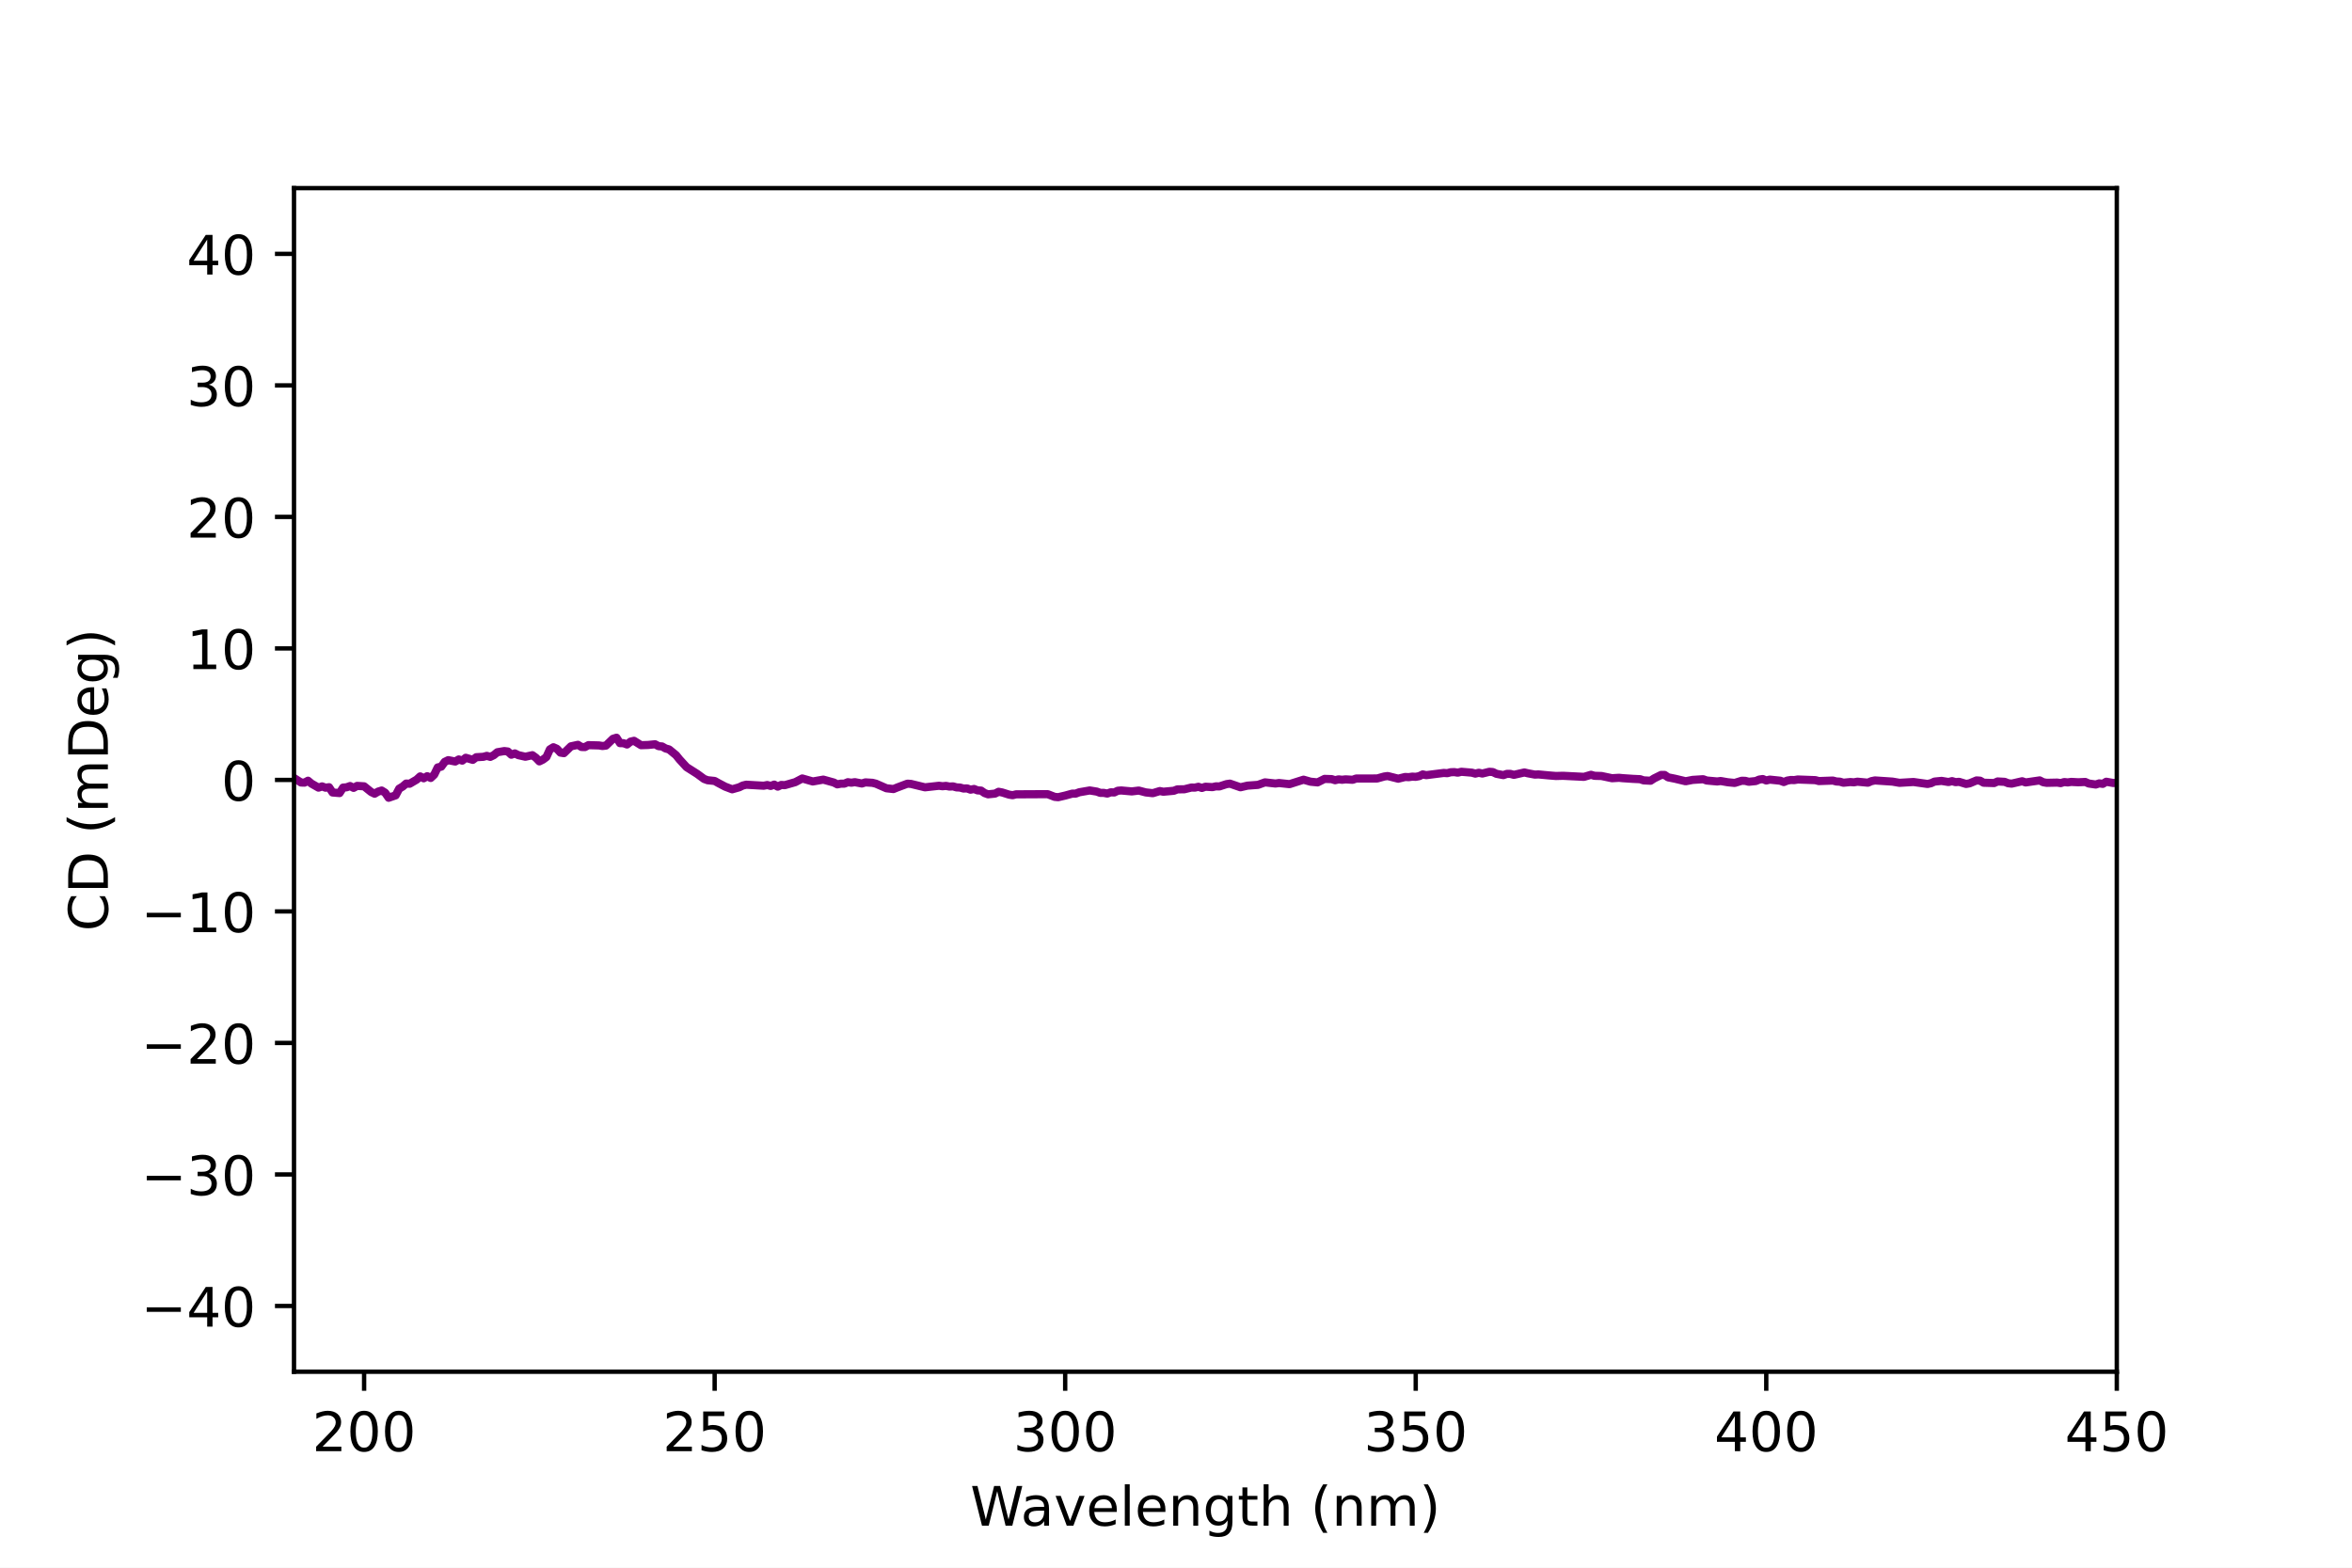
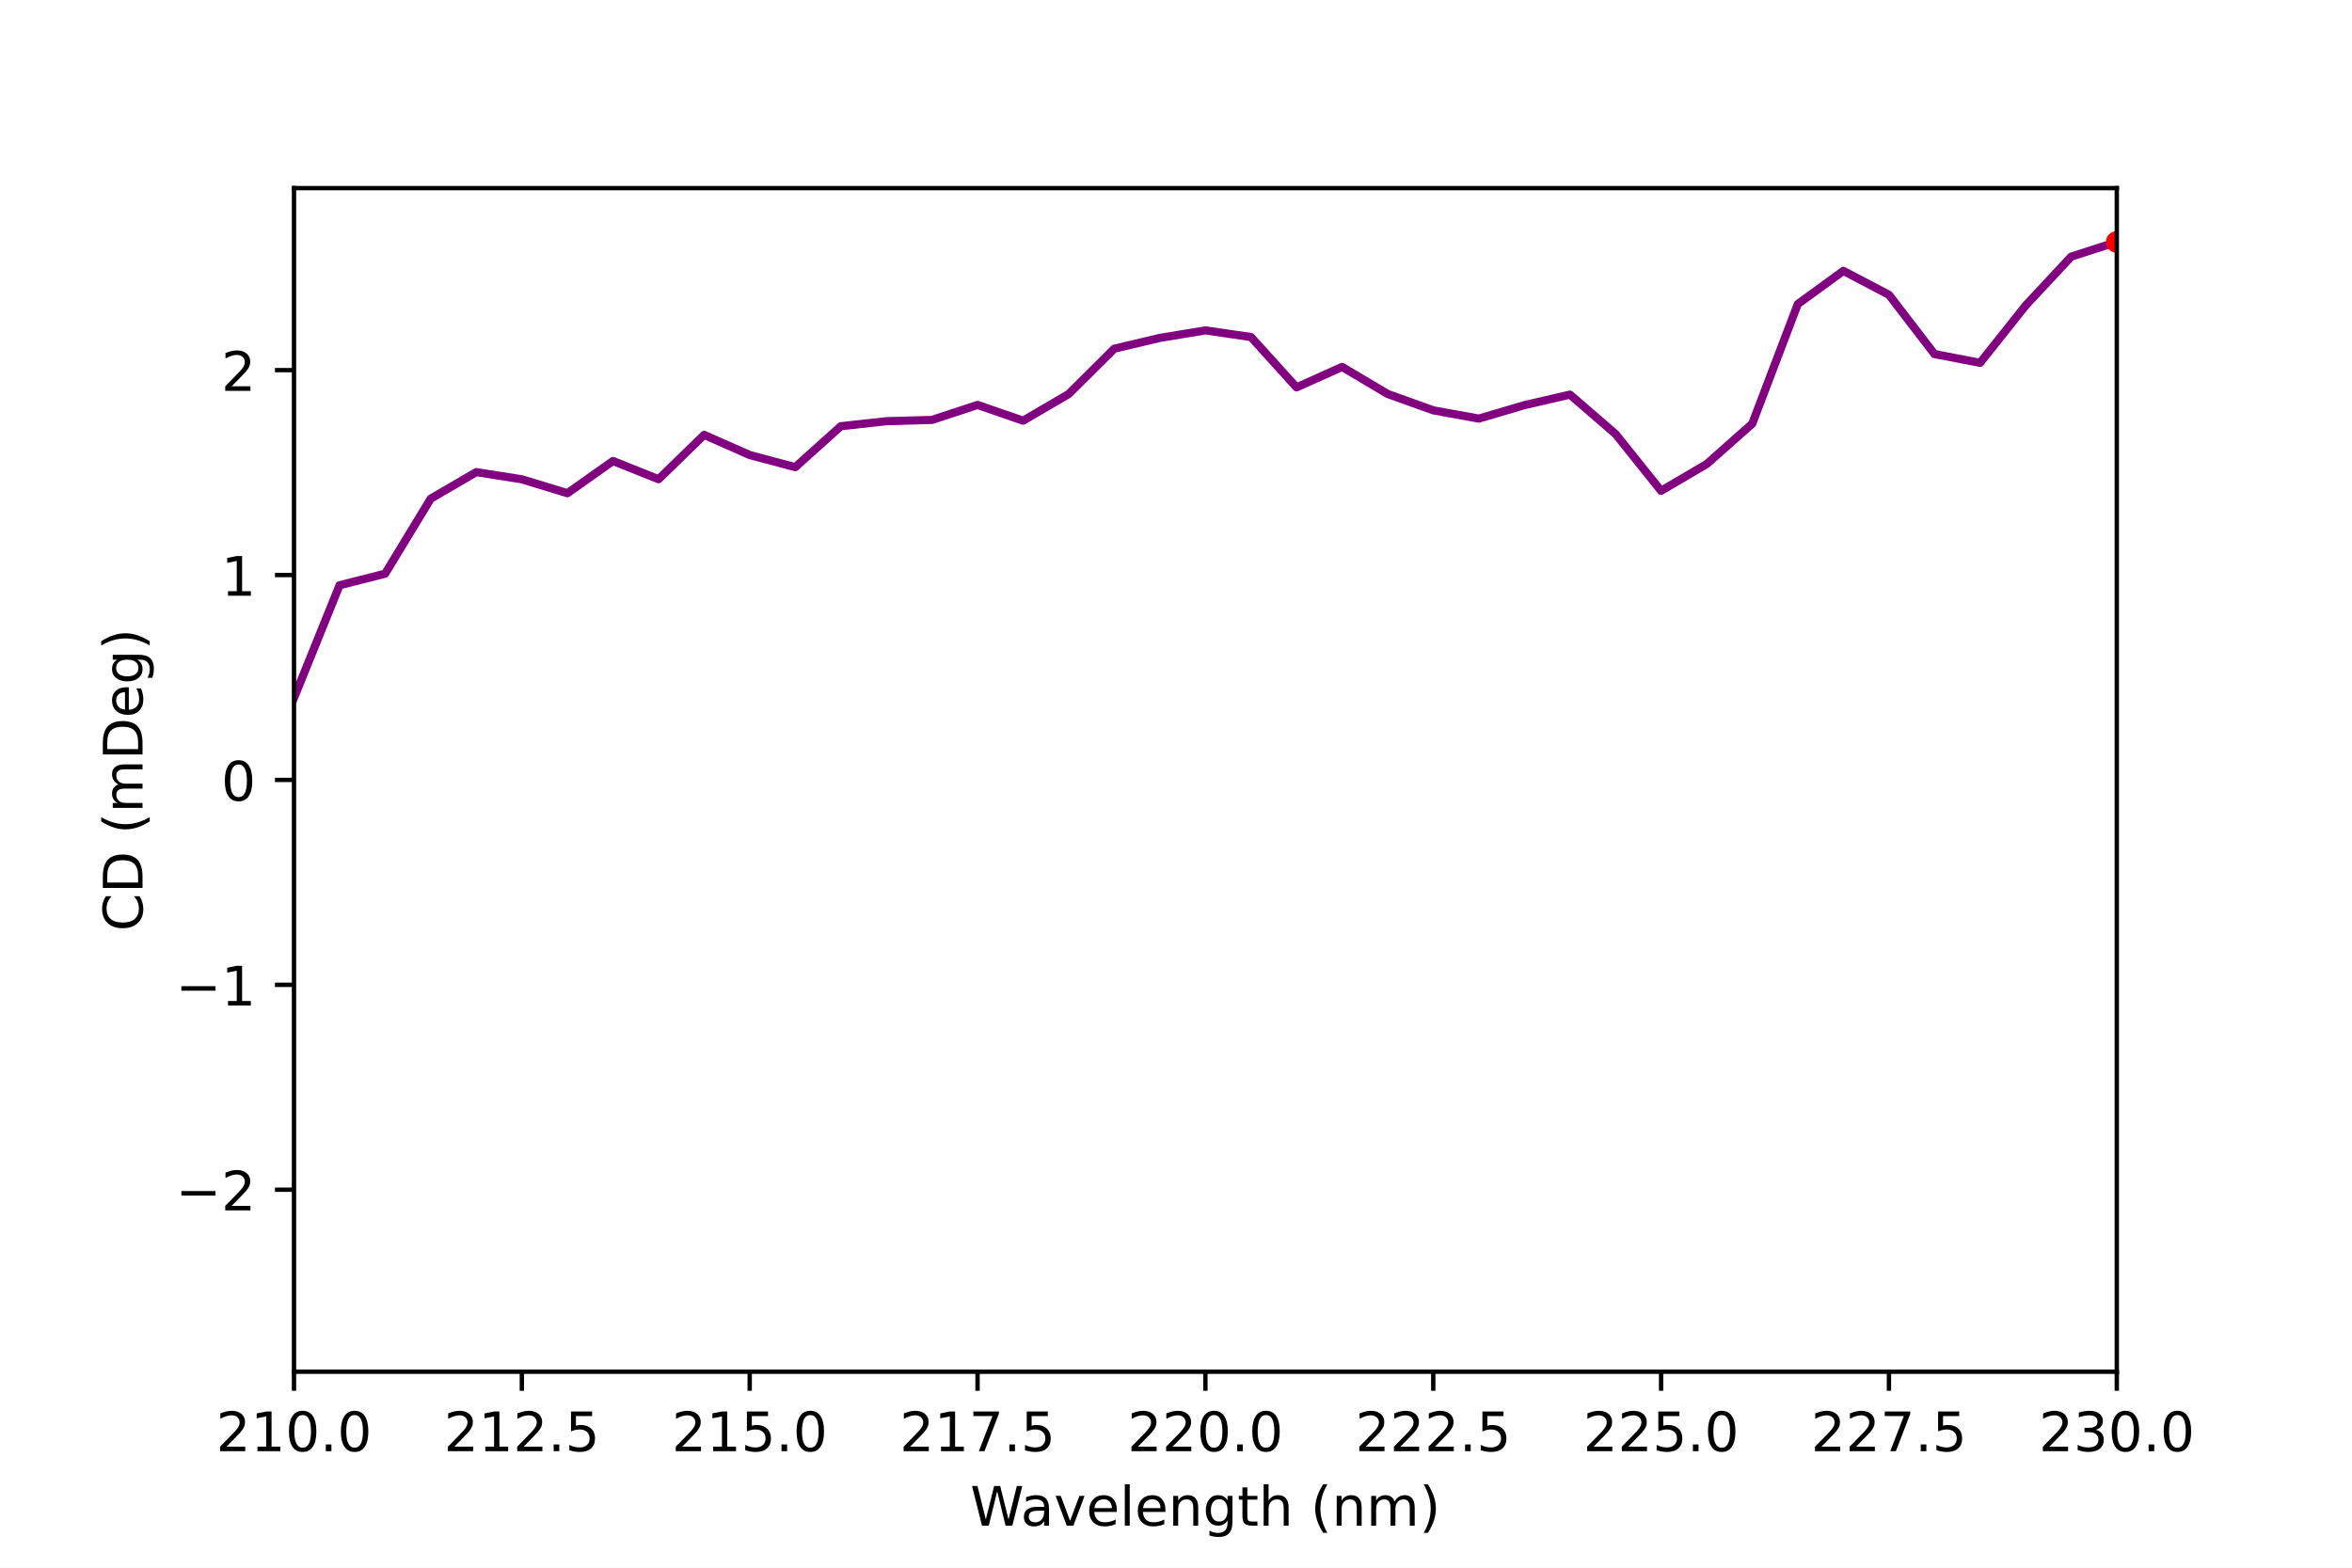
<svg xmlns="http://www.w3.org/2000/svg" xmlns:xlink="http://www.w3.org/1999/xlink" height="288pt" version="1.1" viewBox="0 0 432 288" width="432pt">
  <defs>
    <style type="text/css">*{stroke-linecap:butt;stroke-linejoin:round;}</style>
  </defs>
  <g id="figure_1">
    <g id="patch_1">
      <path d="M 0 288  L 432 288  L 432 0  L 0 0  z " style="fill:#ffffff;" />
    </g>
    <g id="axes_1">
      <g id="patch_2">
        <path d="M 54 252  L 388.8 252  L 388.8 34.56  L 54 34.56  z " style="fill:#ffffff;" />
      </g>
      <g id="matplotlib.axis_1">
        <g id="xtick_1">
          <g id="line2d_1">
            <defs>
-               <path d="M 0 0  L 0 3.5  " id="m30e21a890f" style="stroke:#000000;stroke-width:0.8;" />
+               <path d="M 0 0  L 0 3.5  " id="mb53bd9f077" style="stroke:#000000;stroke-width:0.8;" />
            </defs>
            <g>
-               <use style="stroke:#000000;stroke-width:0.8;" x="66.877" xlink:href="#m30e21a890f" y="252" />
+               <use style="stroke:#000000;stroke-width:0.8;" x="54" xlink:href="#mb53bd9f077" y="252" />
            </g>
          </g>
          <g id="text_1">
-             <g transform="translate(57.33317 266.5984)scale(0.1 -0.1)">
+             <g transform="translate(39.68594 266.5984)scale(0.1 -0.1)">
              <defs>
                <path d="M 1228 531  L 3431 531  L 3431 0  L 469 0  L 469 531  Q 828 903 1448 1529  Q 2069 2156 2228 2338  Q 2531 2678 2651 2914  Q 2772 3150 2772 3378  Q 2772 3750 2511 3984  Q 2250 4219 1831 4219  Q 1534 4219 1204 4116  Q 875 4013 500 3803  L 500 4441  Q 881 4594 1212 4672  Q 1544 4750 1819 4750  Q 2544 4750 2975 4387  Q 3406 4025 3406 3419  Q 3406 3131 3298 2873  Q 3191 2616 2906 2266  Q 2828 2175 2409 1742  Q 1991 1309 1228 531  z " id="DejaVuSans-32" transform="scale(0.015625)" />
+                 <path d="M 794 531  L 1825 531  L 1825 4091  L 703 3866  L 703 4441  L 1819 4666  L 2450 4666  L 2450 531  L 3481 531  L 3481 0  L 794 0  L 794 531  z " id="DejaVuSans-31" transform="scale(0.015625)" />
                <path d="M 2034 4250  Q 1547 4250 1301 3770  Q 1056 3291 1056 2328  Q 1056 1369 1301 889  Q 1547 409 2034 409  Q 2525 409 2770 889  Q 3016 1369 3016 2328  Q 3016 3291 2770 3770  Q 2525 4250 2034 4250  z M 2034 4750  Q 2819 4750 3233 4129  Q 3647 3509 3647 2328  Q 3647 1150 3233 529  Q 2819 -91 2034 -91  Q 1250 -91 836 529  Q 422 1150 422 2328  Q 422 3509 836 4129  Q 1250 4750 2034 4750  z " id="DejaVuSans-30" transform="scale(0.015625)" />
-               </defs>
-               <use xlink:href="#DejaVuSans-32" />
-               <use x="63.623" xlink:href="#DejaVuSans-30" />
+                 <path d="M 684 794  L 1344 794  L 1344 0  L 684 0  L 684 794  z " id="DejaVuSans-2e" transform="scale(0.015625)" />
+               </defs>
+               <use xlink:href="#DejaVuSans-32" />
+               <use x="63.623" xlink:href="#DejaVuSans-31" />
              <use x="127.246" xlink:href="#DejaVuSans-30" />
+               <use x="190.869" xlink:href="#DejaVuSans-2e" />
+               <use x="222.656" xlink:href="#DejaVuSans-30" />
            </g>
          </g>
        </g>
        <g id="xtick_2">
          <g id="line2d_2">
            <g>
-               <use style="stroke:#000000;stroke-width:0.8;" x="131.262" xlink:href="#m30e21a890f" y="252" />
+               <use style="stroke:#000000;stroke-width:0.8;" x="95.85" xlink:href="#mb53bd9f077" y="252" />
            </g>
          </g>
          <g id="text_2">
-             <g transform="translate(121.7178 266.5984)scale(0.1 -0.1)">
+             <g transform="translate(81.53594 266.5984)scale(0.1 -0.1)">
              <defs>
                <path d="M 691 4666  L 3169 4666  L 3169 4134  L 1269 4134  L 1269 2991  Q 1406 3038 1543 3061  Q 1681 3084 1819 3084  Q 2600 3084 3056 2656  Q 3513 2228 3513 1497  Q 3513 744 3044 326  Q 2575 -91 1722 -91  Q 1428 -91 1123 -41  Q 819 9 494 109  L 494 744  Q 775 591 1075 516  Q 1375 441 1709 441  Q 2250 441 2565 725  Q 2881 1009 2881 1497  Q 2881 1984 2565 2268  Q 2250 2553 1709 2553  Q 1456 2553 1204 2497  Q 953 2441 691 2322  L 691 4666  z " id="DejaVuSans-35" transform="scale(0.015625)" />
              </defs>
              <use xlink:href="#DejaVuSans-32" />
-               <use x="63.623" xlink:href="#DejaVuSans-35" />
-               <use x="127.246" xlink:href="#DejaVuSans-30" />
+               <use x="63.623" xlink:href="#DejaVuSans-31" />
+               <use x="127.246" xlink:href="#DejaVuSans-32" />
+               <use x="190.869" xlink:href="#DejaVuSans-2e" />
+               <use x="222.656" xlink:href="#DejaVuSans-35" />
            </g>
          </g>
        </g>
        <g id="xtick_3">
          <g id="line2d_3">
            <g>
-               <use style="stroke:#000000;stroke-width:0.8;" x="195.646" xlink:href="#m30e21a890f" y="252" />
+               <use style="stroke:#000000;stroke-width:0.8;" x="137.7" xlink:href="#mb53bd9f077" y="252" />
            </g>
          </g>
          <g id="text_3">
-             <g transform="translate(186.1024 266.5984)scale(0.1 -0.1)">
-               <defs>
-                 <path d="M 2597 2516  Q 3050 2419 3304 2112  Q 3559 1806 3559 1356  Q 3559 666 3084 287  Q 2609 -91 1734 -91  Q 1441 -91 1130 -33  Q 819 25 488 141  L 488 750  Q 750 597 1062 519  Q 1375 441 1716 441  Q 2309 441 2620 675  Q 2931 909 2931 1356  Q 2931 1769 2642 2001  Q 2353 2234 1838 2234  L 1294 2234  L 1294 2753  L 1863 2753  Q 2328 2753 2575 2939  Q 2822 3125 2822 3475  Q 2822 3834 2567 4026  Q 2313 4219 1838 4219  Q 1578 4219 1281 4162  Q 984 4106 628 3988  L 628 4550  Q 988 4650 1302 4700  Q 1616 4750 1894 4750  Q 2613 4750 3031 4423  Q 3450 4097 3450 3541  Q 3450 3153 3228 2886  Q 3006 2619 2597 2516  z " id="DejaVuSans-33" transform="scale(0.015625)" />
-               </defs>
-               <use xlink:href="#DejaVuSans-33" />
-               <use x="63.623" xlink:href="#DejaVuSans-30" />
-               <use x="127.246" xlink:href="#DejaVuSans-30" />
+             <g transform="translate(123.3859 266.5984)scale(0.1 -0.1)">
+               <use xlink:href="#DejaVuSans-32" />
+               <use x="63.623" xlink:href="#DejaVuSans-31" />
+               <use x="127.246" xlink:href="#DejaVuSans-35" />
+               <use x="190.869" xlink:href="#DejaVuSans-2e" />
+               <use x="222.656" xlink:href="#DejaVuSans-30" />
            </g>
          </g>
        </g>
        <g id="xtick_4">
          <g id="line2d_4">
            <g>
-               <use style="stroke:#000000;stroke-width:0.8;" x="260.031" xlink:href="#m30e21a890f" y="252" />
+               <use style="stroke:#000000;stroke-width:0.8;" x="179.55" xlink:href="#mb53bd9f077" y="252" />
            </g>
          </g>
          <g id="text_4">
-             <g transform="translate(250.487 266.5984)scale(0.1 -0.1)">
-               <use xlink:href="#DejaVuSans-33" />
-               <use x="63.623" xlink:href="#DejaVuSans-35" />
-               <use x="127.246" xlink:href="#DejaVuSans-30" />
+             <g transform="translate(165.2359 266.5984)scale(0.1 -0.1)">
+               <defs>
+                 <path d="M 525 4666  L 3525 4666  L 3525 4397  L 1831 0  L 1172 0  L 2766 4134  L 525 4134  L 525 4666  z " id="DejaVuSans-37" transform="scale(0.015625)" />
+               </defs>
+               <use xlink:href="#DejaVuSans-32" />
+               <use x="63.623" xlink:href="#DejaVuSans-31" />
+               <use x="127.246" xlink:href="#DejaVuSans-37" />
+               <use x="190.869" xlink:href="#DejaVuSans-2e" />
+               <use x="222.656" xlink:href="#DejaVuSans-35" />
            </g>
          </g>
        </g>
        <g id="xtick_5">
          <g id="line2d_5">
            <g>
-               <use style="stroke:#000000;stroke-width:0.8;" x="324.415" xlink:href="#m30e21a890f" y="252" />
+               <use style="stroke:#000000;stroke-width:0.8;" x="221.4" xlink:href="#mb53bd9f077" y="252" />
            </g>
          </g>
          <g id="text_5">
-             <g transform="translate(314.8716 266.5984)scale(0.1 -0.1)">
-               <defs>
-                 <path d="M 2419 4116  L 825 1625  L 2419 1625  L 2419 4116  z M 2253 4666  L 3047 4666  L 3047 1625  L 3713 1625  L 3713 1100  L 3047 1100  L 3047 0  L 2419 0  L 2419 1100  L 313 1100  L 313 1709  L 2253 4666  z " id="DejaVuSans-34" transform="scale(0.015625)" />
-               </defs>
-               <use xlink:href="#DejaVuSans-34" />
-               <use x="63.623" xlink:href="#DejaVuSans-30" />
+             <g transform="translate(207.0859 266.5984)scale(0.1 -0.1)">
+               <use xlink:href="#DejaVuSans-32" />
+               <use x="63.623" xlink:href="#DejaVuSans-32" />
              <use x="127.246" xlink:href="#DejaVuSans-30" />
+               <use x="190.869" xlink:href="#DejaVuSans-2e" />
+               <use x="222.656" xlink:href="#DejaVuSans-30" />
            </g>
          </g>
        </g>
        <g id="xtick_6">
          <g id="line2d_6">
            <g>
-               <use style="stroke:#000000;stroke-width:0.8;" x="388.8" xlink:href="#m30e21a890f" y="252" />
+               <use style="stroke:#000000;stroke-width:0.8;" x="263.25" xlink:href="#mb53bd9f077" y="252" />
            </g>
          </g>
          <g id="text_6">
-             <g transform="translate(379.2563 266.5984)scale(0.1 -0.1)">
-               <use xlink:href="#DejaVuSans-34" />
-               <use x="63.623" xlink:href="#DejaVuSans-35" />
+             <g transform="translate(248.9359 266.5984)scale(0.1 -0.1)">
+               <use xlink:href="#DejaVuSans-32" />
+               <use x="63.623" xlink:href="#DejaVuSans-32" />
+               <use x="127.246" xlink:href="#DejaVuSans-32" />
+               <use x="190.869" xlink:href="#DejaVuSans-2e" />
+               <use x="222.656" xlink:href="#DejaVuSans-35" />
+             </g>
+           </g>
+         </g>
+         <g id="xtick_7">
+           <g id="line2d_7">
+             <g>
+               <use style="stroke:#000000;stroke-width:0.8;" x="305.1" xlink:href="#mb53bd9f077" y="252" />
+             </g>
+           </g>
+           <g id="text_7">
+             <g transform="translate(290.7859 266.5984)scale(0.1 -0.1)">
+               <use xlink:href="#DejaVuSans-32" />
+               <use x="63.623" xlink:href="#DejaVuSans-32" />
+               <use x="127.246" xlink:href="#DejaVuSans-35" />
+               <use x="190.869" xlink:href="#DejaVuSans-2e" />
+               <use x="222.656" xlink:href="#DejaVuSans-30" />
+             </g>
+           </g>
+         </g>
+         <g id="xtick_8">
+           <g id="line2d_8">
+             <g>
+               <use style="stroke:#000000;stroke-width:0.8;" x="346.95" xlink:href="#mb53bd9f077" y="252" />
+             </g>
+           </g>
+           <g id="text_8">
+             <g transform="translate(332.6359 266.5984)scale(0.1 -0.1)">
+               <use xlink:href="#DejaVuSans-32" />
+               <use x="63.623" xlink:href="#DejaVuSans-32" />
+               <use x="127.246" xlink:href="#DejaVuSans-37" />
+               <use x="190.869" xlink:href="#DejaVuSans-2e" />
+               <use x="222.656" xlink:href="#DejaVuSans-35" />
+             </g>
+           </g>
+         </g>
+         <g id="xtick_9">
+           <g id="line2d_9">
+             <g>
+               <use style="stroke:#000000;stroke-width:0.8;" x="388.8" xlink:href="#mb53bd9f077" y="252" />
+             </g>
+           </g>
+           <g id="text_9">
+             <g transform="translate(374.4859 266.5984)scale(0.1 -0.1)">
+               <defs>
+                 <path d="M 2597 2516  Q 3050 2419 3304 2112  Q 3559 1806 3559 1356  Q 3559 666 3084 287  Q 2609 -91 1734 -91  Q 1441 -91 1130 -33  Q 819 25 488 141  L 488 750  Q 750 597 1062 519  Q 1375 441 1716 441  Q 2309 441 2620 675  Q 2931 909 2931 1356  Q 2931 1769 2642 2001  Q 2353 2234 1838 2234  L 1294 2234  L 1294 2753  L 1863 2753  Q 2328 2753 2575 2939  Q 2822 3125 2822 3475  Q 2822 3834 2567 4026  Q 2313 4219 1838 4219  Q 1578 4219 1281 4162  Q 984 4106 628 3988  L 628 4550  Q 988 4650 1302 4700  Q 1616 4750 1894 4750  Q 2613 4750 3031 4423  Q 3450 4097 3450 3541  Q 3450 3153 3228 2886  Q 3006 2619 2597 2516  z " id="DejaVuSans-33" transform="scale(0.015625)" />
+               </defs>
+               <use xlink:href="#DejaVuSans-32" />
+               <use x="63.623" xlink:href="#DejaVuSans-33" />
              <use x="127.246" xlink:href="#DejaVuSans-30" />
-             </g>
-           </g>
-         </g>
-         <g id="text_7">
+               <use x="190.869" xlink:href="#DejaVuSans-2e" />
+               <use x="222.656" xlink:href="#DejaVuSans-30" />
+             </g>
+           </g>
+         </g>
+         <g id="text_10">
          <g transform="translate(178.2078 280.2766)scale(0.1 -0.1)">
            <defs>
              <path d="M 213 4666  L 850 4666  L 1831 722  L 2809 4666  L 3519 4666  L 4500 722  L 5478 4666  L 6119 4666  L 4947 0  L 4153 0  L 3169 4050  L 2175 0  L 1381 0  L 213 4666  z " id="DejaVuSans-57" transform="scale(0.015625)" />
              <path d="M 2194 1759  Q 1497 1759 1228 1600  Q 959 1441 959 1056  Q 959 750 1161 570  Q 1363 391 1709 391  Q 2188 391 2477 730  Q 2766 1069 2766 1631  L 2766 1759  L 2194 1759  z M 3341 1997  L 3341 0  L 2766 0  L 2766 531  Q 2569 213 2275 61  Q 1981 -91 1556 -91  Q 1019 -91 701 211  Q 384 513 384 1019  Q 384 1609 779 1909  Q 1175 2209 1959 2209  L 2766 2209  L 2766 2266  Q 2766 2663 2505 2880  Q 2244 3097 1772 3097  Q 1472 3097 1187 3025  Q 903 2953 641 2809  L 641 3341  Q 956 3463 1253 3523  Q 1550 3584 1831 3584  Q 2591 3584 2966 3190  Q 3341 2797 3341 1997  z " id="DejaVuSans-61" transform="scale(0.015625)" />
              <path d="M 191 3500  L 800 3500  L 1894 563  L 2988 3500  L 3597 3500  L 2284 0  L 1503 0  L 191 3500  z " id="DejaVuSans-76" transform="scale(0.015625)" />
              <path d="M 3597 1894  L 3597 1613  L 953 1613  Q 991 1019 1311 708  Q 1631 397 2203 397  Q 2534 397 2845 478  Q 3156 559 3463 722  L 3463 178  Q 3153 47 2828 -22  Q 2503 -91 2169 -91  Q 1331 -91 842 396  Q 353 884 353 1716  Q 353 2575 817 3079  Q 1281 3584 2069 3584  Q 2775 3584 3186 3129  Q 3597 2675 3597 1894  z M 3022 2063  Q 3016 2534 2758 2815  Q 2500 3097 2075 3097  Q 1594 3097 1305 2825  Q 1016 2553 972 2059  L 3022 2063  z " id="DejaVuSans-65" transform="scale(0.015625)" />
              <path d="M 603 4863  L 1178 4863  L 1178 0  L 603 0  L 603 4863  z " id="DejaVuSans-6c" transform="scale(0.015625)" />
              <path d="M 3513 2113  L 3513 0  L 2938 0  L 2938 2094  Q 2938 2591 2744 2837  Q 2550 3084 2163 3084  Q 1697 3084 1428 2787  Q 1159 2491 1159 1978  L 1159 0  L 581 0  L 581 3500  L 1159 3500  L 1159 2956  Q 1366 3272 1645 3428  Q 1925 3584 2291 3584  Q 2894 3584 3203 3211  Q 3513 2838 3513 2113  z " id="DejaVuSans-6e" transform="scale(0.015625)" />
              <path d="M 2906 1791  Q 2906 2416 2648 2759  Q 2391 3103 1925 3103  Q 1463 3103 1205 2759  Q 947 2416 947 1791  Q 947 1169 1205 825  Q 1463 481 1925 481  Q 2391 481 2648 825  Q 2906 1169 2906 1791  z M 3481 434  Q 3481 -459 3084 -895  Q 2688 -1331 1869 -1331  Q 1566 -1331 1297 -1286  Q 1028 -1241 775 -1147  L 775 -588  Q 1028 -725 1275 -790  Q 1522 -856 1778 -856  Q 2344 -856 2625 -561  Q 2906 -266 2906 331  L 2906 616  Q 2728 306 2450 153  Q 2172 0 1784 0  Q 1141 0 747 490  Q 353 981 353 1791  Q 353 2603 747 3093  Q 1141 3584 1784 3584  Q 2172 3584 2450 3431  Q 2728 3278 2906 2969  L 2906 3500  L 3481 3500  L 3481 434  z " id="DejaVuSans-67" transform="scale(0.015625)" />
              <path d="M 1172 4494  L 1172 3500  L 2356 3500  L 2356 3053  L 1172 3053  L 1172 1153  Q 1172 725 1289 603  Q 1406 481 1766 481  L 2356 481  L 2356 0  L 1766 0  Q 1100 0 847 248  Q 594 497 594 1153  L 594 3053  L 172 3053  L 172 3500  L 594 3500  L 594 4494  L 1172 4494  z " id="DejaVuSans-74" transform="scale(0.015625)" />
              <path d="M 3513 2113  L 3513 0  L 2938 0  L 2938 2094  Q 2938 2591 2744 2837  Q 2550 3084 2163 3084  Q 1697 3084 1428 2787  Q 1159 2491 1159 1978  L 1159 0  L 581 0  L 581 4863  L 1159 4863  L 1159 2956  Q 1366 3272 1645 3428  Q 1925 3584 2291 3584  Q 2894 3584 3203 3211  Q 3513 2838 3513 2113  z " id="DejaVuSans-68" transform="scale(0.015625)" />
              <path id="DejaVuSans-20" transform="scale(0.015625)" />
              <path d="M 1984 4856  Q 1566 4138 1362 3434  Q 1159 2731 1159 2009  Q 1159 1288 1364 580  Q 1569 -128 1984 -844  L 1484 -844  Q 1016 -109 783 600  Q 550 1309 550 2009  Q 550 2706 781 3412  Q 1013 4119 1484 4856  L 1984 4856  z " id="DejaVuSans-28" transform="scale(0.015625)" />
              <path d="M 3328 2828  Q 3544 3216 3844 3400  Q 4144 3584 4550 3584  Q 5097 3584 5394 3201  Q 5691 2819 5691 2113  L 5691 0  L 5113 0  L 5113 2094  Q 5113 2597 4934 2840  Q 4756 3084 4391 3084  Q 3944 3084 3684 2787  Q 3425 2491 3425 1978  L 3425 0  L 2847 0  L 2847 2094  Q 2847 2600 2669 2842  Q 2491 3084 2119 3084  Q 1678 3084 1418 2786  Q 1159 2488 1159 1978  L 1159 0  L 581 0  L 581 3500  L 1159 3500  L 1159 2956  Q 1356 3278 1631 3431  Q 1906 3584 2284 3584  Q 2666 3584 2933 3390  Q 3200 3197 3328 2828  z " id="DejaVuSans-6d" transform="scale(0.015625)" />
              <path d="M 513 4856  L 1013 4856  Q 1481 4119 1714 3412  Q 1947 2706 1947 2009  Q 1947 1309 1714 600  Q 1481 -109 1013 -844  L 513 -844  Q 928 -128 1133 580  Q 1338 1288 1338 2009  Q 1338 2731 1133 3434  Q 928 4138 513 4856  z " id="DejaVuSans-29" transform="scale(0.015625)" />
            </defs>
            <use xlink:href="#DejaVuSans-57" />
            <use x="92.502" xlink:href="#DejaVuSans-61" />
            <use x="153.781" xlink:href="#DejaVuSans-76" />
            <use x="212.961" xlink:href="#DejaVuSans-65" />
            <use x="274.484" xlink:href="#DejaVuSans-6c" />
            <use x="302.268" xlink:href="#DejaVuSans-65" />
            <use x="363.791" xlink:href="#DejaVuSans-6e" />
            <use x="427.17" xlink:href="#DejaVuSans-67" />
            <use x="490.646" xlink:href="#DejaVuSans-74" />
            <use x="529.855" xlink:href="#DejaVuSans-68" />
            <use x="593.234" xlink:href="#DejaVuSans-20" />
            <use x="625.021" xlink:href="#DejaVuSans-28" />
            <use x="664.035" xlink:href="#DejaVuSans-6e" />
            <use x="727.414" xlink:href="#DejaVuSans-6d" />
            <use x="824.826" xlink:href="#DejaVuSans-29" />
          </g>
        </g>
      </g>
      <g id="matplotlib.axis_2">
        <g id="ytick_1">
-           <g id="line2d_7">
+           <g id="line2d_10">
            <defs>
-               <path d="M 0 0  L -3.5 0  " id="m7158f66455" style="stroke:#000000;stroke-width:0.8;" />
+               <path d="M 0 0  L -3.5 0  " id="m6c497c57df" style="stroke:#000000;stroke-width:0.8;" />
            </defs>
            <g>
-               <use style="stroke:#000000;stroke-width:0.8;" x="54" xlink:href="#m7158f66455" y="239.92" />
-             </g>
-           </g>
-           <g id="text_8">
-             <g transform="translate(25.89531 243.7192)scale(0.1 -0.1)">
+               <use style="stroke:#000000;stroke-width:0.8;" x="54" xlink:href="#m6c497c57df" y="218.561" />
+             </g>
+           </g>
+           <g id="text_11">
+             <g transform="translate(32.25781 222.3602)scale(0.1 -0.1)">
              <defs>
                <path d="M 678 2272  L 4684 2272  L 4684 1741  L 678 1741  L 678 2272  z " id="DejaVuSans-2212" transform="scale(0.015625)" />
              </defs>
-               <use xlink:href="#DejaVuSans-2212" />
-               <use x="83.789" xlink:href="#DejaVuSans-34" />
-               <use x="147.412" xlink:href="#DejaVuSans-30" />
-             </g>
-           </g>
-         </g>
-         <g id="ytick_2">
-           <g id="line2d_8">
-             <g>
-               <use style="stroke:#000000;stroke-width:0.8;" x="54" xlink:href="#m7158f66455" y="215.76" />
-             </g>
-           </g>
-           <g id="text_9">
-             <g transform="translate(25.89531 219.5592)scale(0.1 -0.1)">
-               <use xlink:href="#DejaVuSans-2212" />
-               <use x="83.789" xlink:href="#DejaVuSans-33" />
-               <use x="147.412" xlink:href="#DejaVuSans-30" />
-             </g>
-           </g>
-         </g>
-         <g id="ytick_3">
-           <g id="line2d_9">
-             <g>
-               <use style="stroke:#000000;stroke-width:0.8;" x="54" xlink:href="#m7158f66455" y="191.6" />
-             </g>
-           </g>
-           <g id="text_10">
-             <g transform="translate(25.89531 195.3992)scale(0.1 -0.1)">
              <use xlink:href="#DejaVuSans-2212" />
              <use x="83.789" xlink:href="#DejaVuSans-32" />
-               <use x="147.412" xlink:href="#DejaVuSans-30" />
-             </g>
-           </g>
-         </g>
-         <g id="ytick_4">
-           <g id="line2d_10">
-             <g>
-               <use style="stroke:#000000;stroke-width:0.8;" x="54" xlink:href="#m7158f66455" y="167.44" />
-             </g>
-           </g>
-           <g id="text_11">
-             <g transform="translate(25.89531 171.2392)scale(0.1 -0.1)">
-               <defs>
-                 <path d="M 794 531  L 1825 531  L 1825 4091  L 703 3866  L 703 4441  L 1819 4666  L 2450 4666  L 2450 531  L 3481 531  L 3481 0  L 794 0  L 794 531  z " id="DejaVuSans-31" transform="scale(0.015625)" />
-               </defs>
+             </g>
+           </g>
+         </g>
+         <g id="ytick_2">
+           <g id="line2d_11">
+             <g>
+               <use style="stroke:#000000;stroke-width:0.8;" x="54" xlink:href="#m6c497c57df" y="180.92" />
+             </g>
+           </g>
+           <g id="text_12">
+             <g transform="translate(32.25781 184.7197)scale(0.1 -0.1)">
              <use xlink:href="#DejaVuSans-2212" />
              <use x="83.789" xlink:href="#DejaVuSans-31" />
-               <use x="147.412" xlink:href="#DejaVuSans-30" />
-             </g>
-           </g>
-         </g>
-         <g id="ytick_5">
-           <g id="line2d_11">
-             <g>
-               <use style="stroke:#000000;stroke-width:0.8;" x="54" xlink:href="#m7158f66455" y="143.28" />
-             </g>
-           </g>
-           <g id="text_12">
+             </g>
+           </g>
+         </g>
+         <g id="ytick_3">
+           <g id="line2d_12">
+             <g>
+               <use style="stroke:#000000;stroke-width:0.8;" x="54" xlink:href="#m6c497c57df" y="143.28" />
+             </g>
+           </g>
+           <g id="text_13">
            <g transform="translate(40.6375 147.0792)scale(0.1 -0.1)">
              <use xlink:href="#DejaVuSans-30" />
            </g>
          </g>
        </g>
-         <g id="ytick_6">
-           <g id="line2d_12">
-             <g>
-               <use style="stroke:#000000;stroke-width:0.8;" x="54" xlink:href="#m7158f66455" y="119.12" />
-             </g>
-           </g>
-           <g id="text_13">
-             <g transform="translate(34.275 122.9192)scale(0.1 -0.1)">
+         <g id="ytick_4">
+           <g id="line2d_13">
+             <g>
+               <use style="stroke:#000000;stroke-width:0.8;" x="54" xlink:href="#m6c497c57df" y="105.64" />
+             </g>
+           </g>
+           <g id="text_14">
+             <g transform="translate(40.6375 109.4387)scale(0.1 -0.1)">
              <use xlink:href="#DejaVuSans-31" />
-               <use x="63.623" xlink:href="#DejaVuSans-30" />
-             </g>
-           </g>
-         </g>
-         <g id="ytick_7">
-           <g id="line2d_13">
-             <g>
-               <use style="stroke:#000000;stroke-width:0.8;" x="54" xlink:href="#m7158f66455" y="94.96" />
-             </g>
-           </g>
-           <g id="text_14">
-             <g transform="translate(34.275 98.75922)scale(0.1 -0.1)">
-               <use xlink:href="#DejaVuSans-32" />
-               <use x="63.623" xlink:href="#DejaVuSans-30" />
-             </g>
-           </g>
-         </g>
-         <g id="ytick_8">
+             </g>
+           </g>
+         </g>
+         <g id="ytick_5">
          <g id="line2d_14">
            <g>
-               <use style="stroke:#000000;stroke-width:0.8;" x="54" xlink:href="#m7158f66455" y="70.8" />
+               <use style="stroke:#000000;stroke-width:0.8;" x="54" xlink:href="#m6c497c57df" y="67.999" />
            </g>
          </g>
          <g id="text_15">
-             <g transform="translate(34.275 74.59922)scale(0.1 -0.1)">
-               <use xlink:href="#DejaVuSans-33" />
-               <use x="63.623" xlink:href="#DejaVuSans-30" />
-             </g>
-           </g>
-         </g>
-         <g id="ytick_9">
-           <g id="line2d_15">
-             <g>
-               <use style="stroke:#000000;stroke-width:0.8;" x="54" xlink:href="#m7158f66455" y="46.64" />
-             </g>
-           </g>
-           <g id="text_16">
-             <g transform="translate(34.275 50.43922)scale(0.1 -0.1)">
-               <use xlink:href="#DejaVuSans-34" />
-               <use x="63.623" xlink:href="#DejaVuSans-30" />
-             </g>
-           </g>
-         </g>
-         <g id="text_17">
-           <g transform="translate(19.81563 171.0831)rotate(-90)scale(0.1 -0.1)">
+             <g transform="translate(40.6375 71.79827)scale(0.1 -0.1)">
+               <use xlink:href="#DejaVuSans-32" />
+             </g>
+           </g>
+         </g>
+         <g id="text_16">
+           <g transform="translate(26.17813 171.0831)rotate(-90)scale(0.1 -0.1)">
            <defs>
              <path d="M 4122 4306  L 4122 3641  Q 3803 3938 3442 4084  Q 3081 4231 2675 4231  Q 1875 4231 1450 3742  Q 1025 3253 1025 2328  Q 1025 1406 1450 917  Q 1875 428 2675 428  Q 3081 428 3442 575  Q 3803 722 4122 1019  L 4122 359  Q 3791 134 3420 21  Q 3050 -91 2638 -91  Q 1578 -91 968 557  Q 359 1206 359 2328  Q 359 3453 968 4101  Q 1578 4750 2638 4750  Q 3056 4750 3426 4639  Q 3797 4528 4122 4306  z " id="DejaVuSans-43" transform="scale(0.015625)" />
              <path d="M 1259 4147  L 1259 519  L 2022 519  Q 2988 519 3436 956  Q 3884 1394 3884 2338  Q 3884 3275 3436 3711  Q 2988 4147 2022 4147  L 1259 4147  z M 628 4666  L 1925 4666  Q 3281 4666 3915 4102  Q 4550 3538 4550 2338  Q 4550 1131 3912 565  Q 3275 0 1925 0  L 628 0  L 628 4666  z " id="DejaVuSans-44" transform="scale(0.015625)" />
            </defs>
            <use xlink:href="#DejaVuSans-43" />
            <use x="69.824" xlink:href="#DejaVuSans-44" />
            <use x="146.826" xlink:href="#DejaVuSans-20" />
            <use x="178.613" xlink:href="#DejaVuSans-28" />
            <use x="217.627" xlink:href="#DejaVuSans-6d" />
            <use x="315.039" xlink:href="#DejaVuSans-44" />
            <use x="392.041" xlink:href="#DejaVuSans-65" />
            <use x="453.564" xlink:href="#DejaVuSans-67" />
            <use x="517.041" xlink:href="#DejaVuSans-29" />
          </g>
        </g>
      </g>
+       <g id="line2d_15">
+         <path clip-path="url(#pedf81942d4)" d="M 388.8 44.444  L 380.43 47.147  L 372.06 56.124  L 363.69 66.654  L 355.32 65.05  L 346.95 54.161  L 338.58 49.763  L 330.21 55.853  L 321.84 77.841  L 313.47 85.256  L 305.1 90.168  L 296.73 79.723  L 288.36 72.496  L 279.99 74.431  L 271.62 76.901  L 263.25 75.383  L 254.88 72.373  L 246.51 67.408  L 238.14 71.159  L 229.77 61.916  L 221.4 60.695  L 213.03 62.078  L 204.66 64.06  L 196.29 72.387  L 187.92 77.281  L 179.55 74.393  L 171.18 77.144  L 162.81 77.38  L 154.44 78.3  L 146.07 85.82  L 137.7 83.592  L 129.33 79.894  L 120.96 88.039  L 112.59 84.687  L 104.22 90.607  L 95.85 88.054  L 87.48 86.733  L 79.11 91.615  L 70.74 105.393  L 62.37 107.519  L 54 128.221  " style="fill:none;stroke:#800080;stroke-linecap:square;stroke-width:1.5;" />
+       </g>
      <g id="line2d_16">
-         <path clip-path="url(#pba251ec3d4)" d="M 388.8 143.824  L 388.156 143.846  L 386.868 143.612  L 386.225 144.004  L 385.581 143.913  L 384.937 144.126  L 383.649 143.94  L 383.005 143.654  L 381.718 143.712  L 380.43 143.645  L 379.786 143.739  L 379.142 143.669  L 378.498 143.866  L 377.855 143.77  L 375.923 143.813  L 375.279 143.705  L 374.635 143.368  L 372.06 143.743  L 371.416 143.522  L 369.485 143.964  L 368.841 143.89  L 368.197 143.631  L 366.909 143.563  L 366.265 143.856  L 364.334 143.794  L 363.69 143.42  L 363.046 143.37  L 361.758 143.907  L 361.115 144.021  L 359.827 143.628  L 359.183 143.688  L 358.539 143.5  L 357.895 143.667  L 356.608 143.457  L 355.32 143.585  L 354.676 143.884  L 354.032 144.022  L 351.457 143.661  L 348.882 143.813  L 347.594 143.59  L 344.375 143.375  L 343.731 143.507  L 343.087 143.789  L 341.155 143.605  L 340.512 143.721  L 339.868 143.67  L 338.58 143.796  L 337.936 143.601  L 337.292 143.567  L 336.648 143.397  L 334.073 143.49  L 333.429 143.321  L 330.21 143.202  L 329.566 143.31  L 328.922 143.292  L 328.278 143.402  L 327.635 143.671  L 326.991 143.423  L 325.059 143.223  L 324.415 143.385  L 323.772 143.121  L 323.128 143.215  L 322.484 143.488  L 321.196 143.619  L 320.552 143.449  L 319.908 143.433  L 318.621 143.834  L 317.333 143.706  L 316.045 143.48  L 315.402 143.563  L 313.47 143.386  L 312.826 143.151  L 310.895 143.274  L 309.607 143.524  L 307.675 143.063  L 306.388 142.805  L 305.744 142.366  L 305.1 142.367  L 303.812 143.006  L 303.168 143.429  L 301.881 143.362  L 301.237 143.145  L 299.949 143.085  L 298.018 142.955  L 297.374 142.888  L 296.086 142.967  L 294.155 142.559  L 292.867 142.523  L 292.223 142.338  L 290.935 142.715  L 287.072 142.521  L 285.785 142.556  L 284.497 142.451  L 282.565 142.269  L 281.922 142.302  L 280.634 142.064  L 279.99 141.91  L 278.058 142.347  L 277.415 142.172  L 276.771 142.169  L 276.127 142.398  L 274.839 142.152  L 274.195 141.834  L 273.552 141.787  L 272.264 142.106  L 271.62 141.964  L 270.976 142.12  L 270.332 141.945  L 268.401 141.784  L 267.757 141.946  L 267.113 141.846  L 266.469 141.871  L 265.825 142.04  L 265.182 141.997  L 261.962 142.405  L 261.318 142.27  L 260.675 142.587  L 260.031 142.71  L 259.387 142.678  L 258.743 142.771  L 258.099 142.738  L 256.812 143.053  L 254.88 142.565  L 254.236 142.655  L 252.948 143.014  L 249.085 143.025  L 248.442 143.255  L 247.154 143.176  L 246.51 143.25  L 245.866 143.179  L 245.222 143.331  L 244.578 143.132  L 243.291 143.091  L 242.003 143.734  L 240.715 143.606  L 239.428 143.237  L 236.852 144.055  L 234.921 143.849  L 234.277 143.941  L 232.345 143.727  L 231.058 144.189  L 229.126 144.331  L 227.838 144.63  L 225.907 143.961  L 225.263 144.056  L 223.975 144.475  L 223.332 144.46  L 222.688 144.604  L 221.4 144.531  L 220.756 144.756  L 220.112 144.543  L 219.468 144.694  L 218.825 144.68  L 217.537 144.997  L 216.249 145.018  L 215.605 145.272  L 213.674 145.447  L 213.03 145.324  L 211.742 145.715  L 210.455 145.575  L 209.167 145.236  L 207.879 145.39  L 205.948 145.219  L 205.304 145.267  L 204.66 145.583  L 204.016 145.555  L 203.372 145.784  L 202.728 145.661  L 202.085 145.656  L 201.441 145.423  L 200.153 145.216  L 198.222 145.55  L 197.578 145.795  L 196.934 145.8  L 195.646 146.154  L 194.358 146.453  L 193.715 146.392  L 192.427 145.895  L 186.632 145.927  L 185.988 146.086  L 185.345 145.982  L 184.057 145.58  L 183.413 145.46  L 182.769 145.791  L 181.482 145.922  L 180.838 145.691  L 180.194 145.24  L 179.55 145.203  L 178.906 144.944  L 178.262 145.073  L 177.618 144.837  L 176.975 144.863  L 176.331 144.683  L 175.687 144.651  L 175.043 144.466  L 174.399 144.501  L 173.755 144.377  L 173.112 144.439  L 172.468 144.355  L 169.892 144.639  L 167.317 144.013  L 166.673 143.968  L 164.742 144.694  L 164.098 144.958  L 162.81 144.814  L 160.878 143.968  L 160.235 143.811  L 158.947 143.731  L 158.303 143.938  L 157.015 143.691  L 156.372 143.789  L 155.728 143.7  L 155.084 143.966  L 154.44 143.967  L 153.796 144.096  L 153.152 143.761  L 151.221 143.224  L 149.289 143.564  L 147.358 143.013  L 146.07 143.69  L 144.138 144.243  L 143.495 144.201  L 142.851 144.513  L 142.207 144.142  L 141.563 144.382  L 140.919 144.218  L 140.275 144.346  L 137.056 144.16  L 136.412 144.319  L 135.768 144.636  L 134.481 145.004  L 133.193 144.514  L 131.905 143.833  L 131.262 143.47  L 129.974 143.337  L 129.33 143.103  L 128.042 142.159  L 126.111 140.933  L 124.823 139.531  L 124.179 138.733  L 122.892 137.677  L 122.248 137.498  L 121.604 137.13  L 120.96 137.077  L 120.316 136.729  L 119.028 136.858  L 117.741 136.899  L 116.453 136.095  L 115.809 136.248  L 115.165 136.772  L 114.522 136.531  L 113.878 136.524  L 113.234 135.526  L 112.59 135.725  L 111.302 136.969  L 110.658 137.048  L 110.015 136.942  L 108.083 136.891  L 107.439 137.243  L 106.795 137.226  L 106.152 136.831  L 104.864 137.11  L 103.576 138.362  L 102.932 138.259  L 102.288 137.56  L 101.645 137.277  L 101.001 137.668  L 100.357 139.08  L 99.713 139.556  L 99.069 139.871  L 98.425 139.201  L 97.782 138.737  L 96.494 139.019  L 95.206 138.729  L 94.562 138.41  L 93.918 138.651  L 93.275 138.058  L 92.631 137.979  L 91.343 138.195  L 90.699 138.73  L 90.055 139.044  L 89.412 138.858  L 88.768 139.035  L 87.48 139.109  L 86.836 139.592  L 85.548 139.212  L 84.905 139.734  L 84.261 139.519  L 83.617 139.899  L 82.329 139.65  L 81.685 139.964  L 81.042 140.848  L 80.398 140.985  L 79.754 142.313  L 79.11 142.919  L 78.466 142.598  L 77.822 142.977  L 77.178 142.633  L 76.535 143.223  L 75.247 143.979  L 74.603 143.948  L 73.959 144.498  L 73.315 144.89  L 72.672 146.112  L 71.384 146.558  L 70.74 145.626  L 70.096 145.228  L 69.452 145.428  L 68.808 145.81  L 68.165 145.492  L 66.877 144.455  L 65.589 144.377  L 64.945 144.741  L 64.302 144.405  L 63.658 144.636  L 63.014 144.691  L 62.37 145.694  L 61.082 145.587  L 60.438 144.619  L 59.795 144.71  L 59.151 144.469  L 58.507 144.7  L 57.219 143.964  L 56.575 143.426  L 55.932 143.776  L 55.288 143.756  L 54 142.928  L 54 142.928  " style="fill:none;stroke:#800080;stroke-linecap:square;stroke-width:1.5;" />
+         <path clip-path="url(#pedf81942d4)" d="M 388.8 44.444  " style="fill:none;stroke:#ff0000;stroke-linecap:square;stroke-width:1.5;" />
+         <defs>
+           <path d="M 0 1.5  C 0.398 1.5 0.779 1.342 1.061 1.061  C 1.342 0.779 1.5 0.398 1.5 0  C 1.5 -0.398 1.342 -0.779 1.061 -1.061  C 0.779 -1.342 0.398 -1.5 0 -1.5  C -0.398 -1.5 -0.779 -1.342 -1.061 -1.061  C -1.342 -0.779 -1.5 -0.398 -1.5 0  C -1.5 0.398 -1.342 0.779 -1.061 1.061  C -0.779 1.342 -0.398 1.5 0 1.5  z " id="m2d1fc7f23e" style="stroke:#ff0000;" />
+         </defs>
+         <g clip-path="url(#pedf81942d4)">
+           <use style="fill:#ff0000;stroke:#ff0000;" x="388.8" xlink:href="#m2d1fc7f23e" y="44.444" />
+         </g>
      </g>
      <g id="patch_3">
        <path d="M 54 252  L 54 34.56  " style="fill:none;stroke:#000000;stroke-linecap:square;stroke-linejoin:miter;stroke-width:0.8;" />
      </g>
      <g id="patch_4">
        <path d="M 388.8 252  L 388.8 34.56  " style="fill:none;stroke:#000000;stroke-linecap:square;stroke-linejoin:miter;stroke-width:0.8;" />
      </g>
      <g id="patch_5">
        <path d="M 54 252  L 388.8 252  " style="fill:none;stroke:#000000;stroke-linecap:square;stroke-linejoin:miter;stroke-width:0.8;" />
      </g>
      <g id="patch_6">
        <path d="M 54 34.56  L 388.8 34.56  " style="fill:none;stroke:#000000;stroke-linecap:square;stroke-linejoin:miter;stroke-width:0.8;" />
+       </g>
+       <g id="text_17">
+         <g transform="translate(485.055 41.97273)scale(0.1 -0.1)">
+           <defs>
+             <path d="M 750 794  L 1409 794  L 1409 256  L 897 -744  L 494 -744  L 750 256  L 750 794  z " id="DejaVuSans-2c" transform="scale(0.015625)" />
+             <path d="M 2113 2584  Q 1688 2584 1439 2293  Q 1191 2003 1191 1497  Q 1191 994 1439 701  Q 1688 409 2113 409  Q 2538 409 2786 701  Q 3034 994 3034 1497  Q 3034 2003 2786 2293  Q 2538 2584 2113 2584  z M 3366 4563  L 3366 3988  Q 3128 4100 2886 4159  Q 2644 4219 2406 4219  Q 1781 4219 1451 3797  Q 1122 3375 1075 2522  Q 1259 2794 1537 2939  Q 1816 3084 2150 3084  Q 2853 3084 3261 2657  Q 3669 2231 3669 1497  Q 3669 778 3244 343  Q 2819 -91 2113 -91  Q 1303 -91 875 529  Q 447 1150 447 2328  Q 447 3434 972 4092  Q 1497 4750 2381 4750  Q 2619 4750 2861 4703  Q 3103 4656 3366 4563  z " id="DejaVuSans-36" transform="scale(0.015625)" />
+           </defs>
+           <use xlink:href="#DejaVuSans-32" />
+           <use x="63.623" xlink:href="#DejaVuSans-33" />
+           <use x="127.246" xlink:href="#DejaVuSans-30" />
+           <use x="190.869" xlink:href="#DejaVuSans-2e" />
+           <use x="222.656" xlink:href="#DejaVuSans-30" />
+           <use x="286.279" xlink:href="#DejaVuSans-20" />
+           <use x="318.066" xlink:href="#DejaVuSans-6e" />
+           <use x="381.445" xlink:href="#DejaVuSans-6d" />
+           <use x="478.857" xlink:href="#DejaVuSans-2c" />
+           <use x="510.645" xlink:href="#DejaVuSans-20" />
+           <use x="542.432" xlink:href="#DejaVuSans-32" />
+           <use x="606.055" xlink:href="#DejaVuSans-2e" />
+           <use x="637.842" xlink:href="#DejaVuSans-36" />
+           <use x="701.465" xlink:href="#DejaVuSans-33" />
+           <use x="765.088" xlink:href="#DejaVuSans-20" />
+           <use x="796.875" xlink:href="#DejaVuSans-6d" />
+           <use x="894.287" xlink:href="#DejaVuSans-44" />
+           <use x="971.289" xlink:href="#DejaVuSans-65" />
+           <use x="1032.812" xlink:href="#DejaVuSans-67" />
+         </g>
      </g>
    </g>
  </g>
  <defs>
-     <clipPath id="pba251ec3d4">
+     <clipPath id="pedf81942d4">
      <rect height="217.44" width="334.8" x="54" y="34.56" />
    </clipPath>
  </defs>
</svg>
